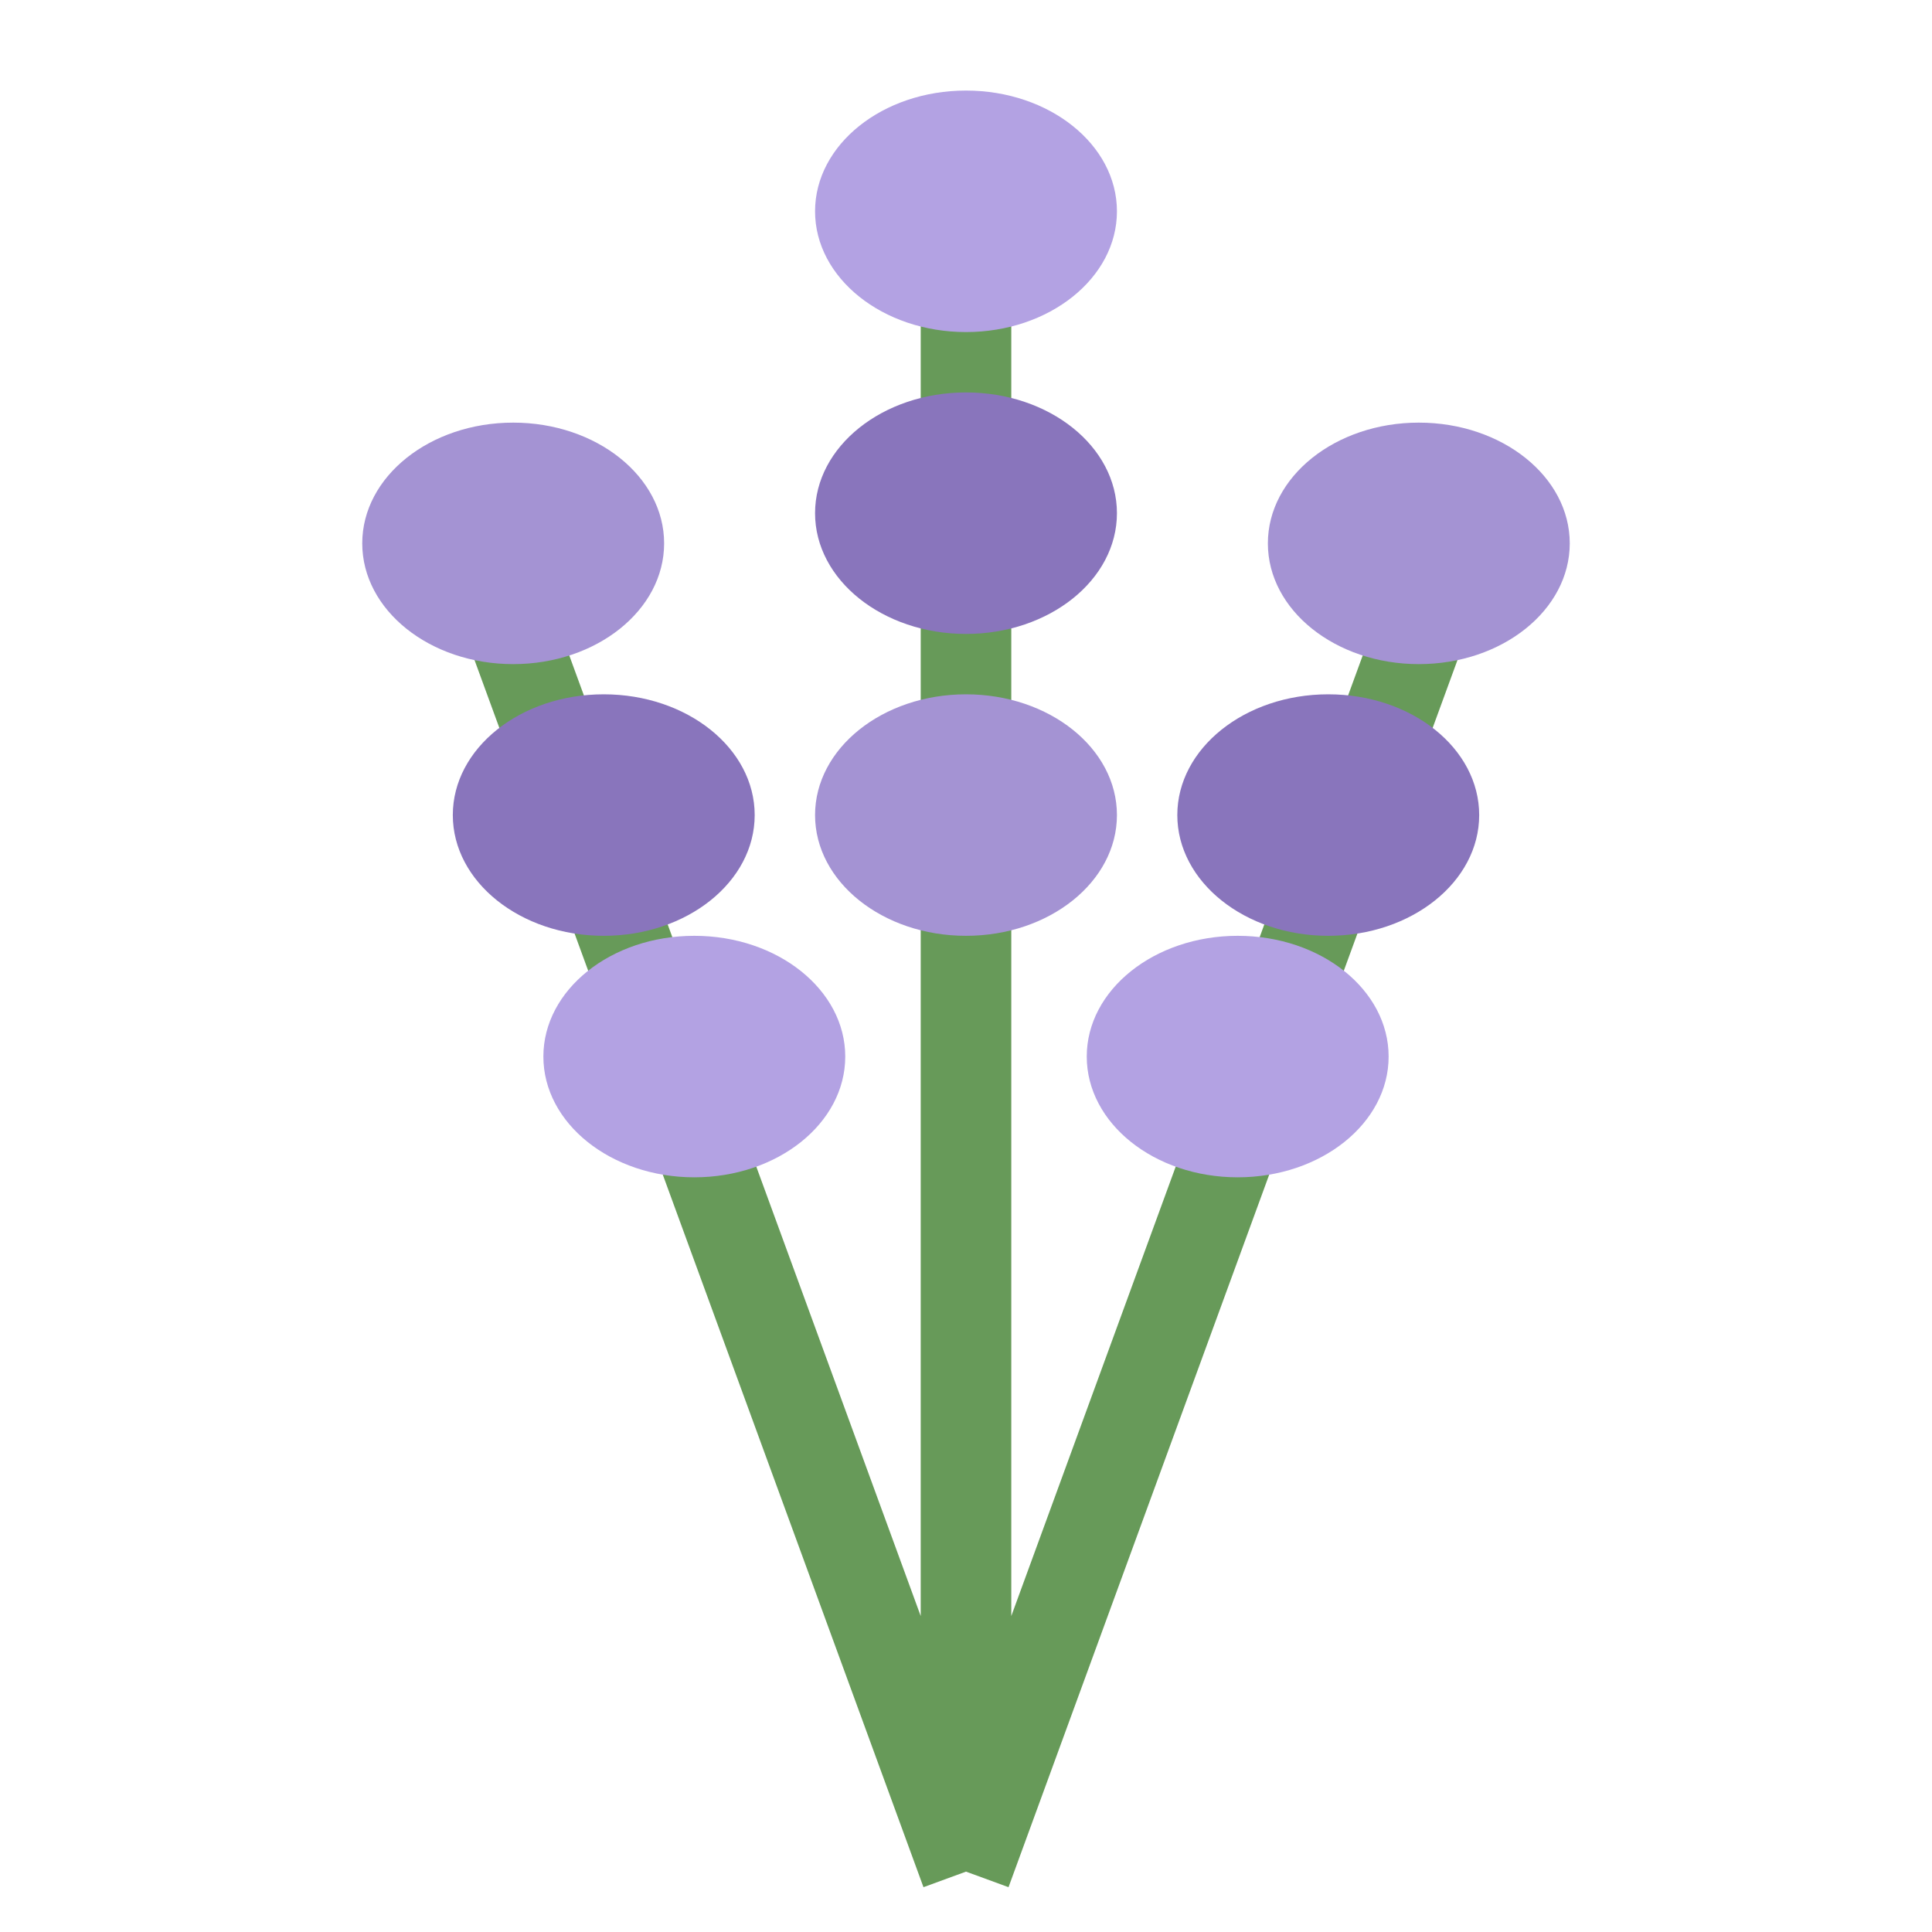
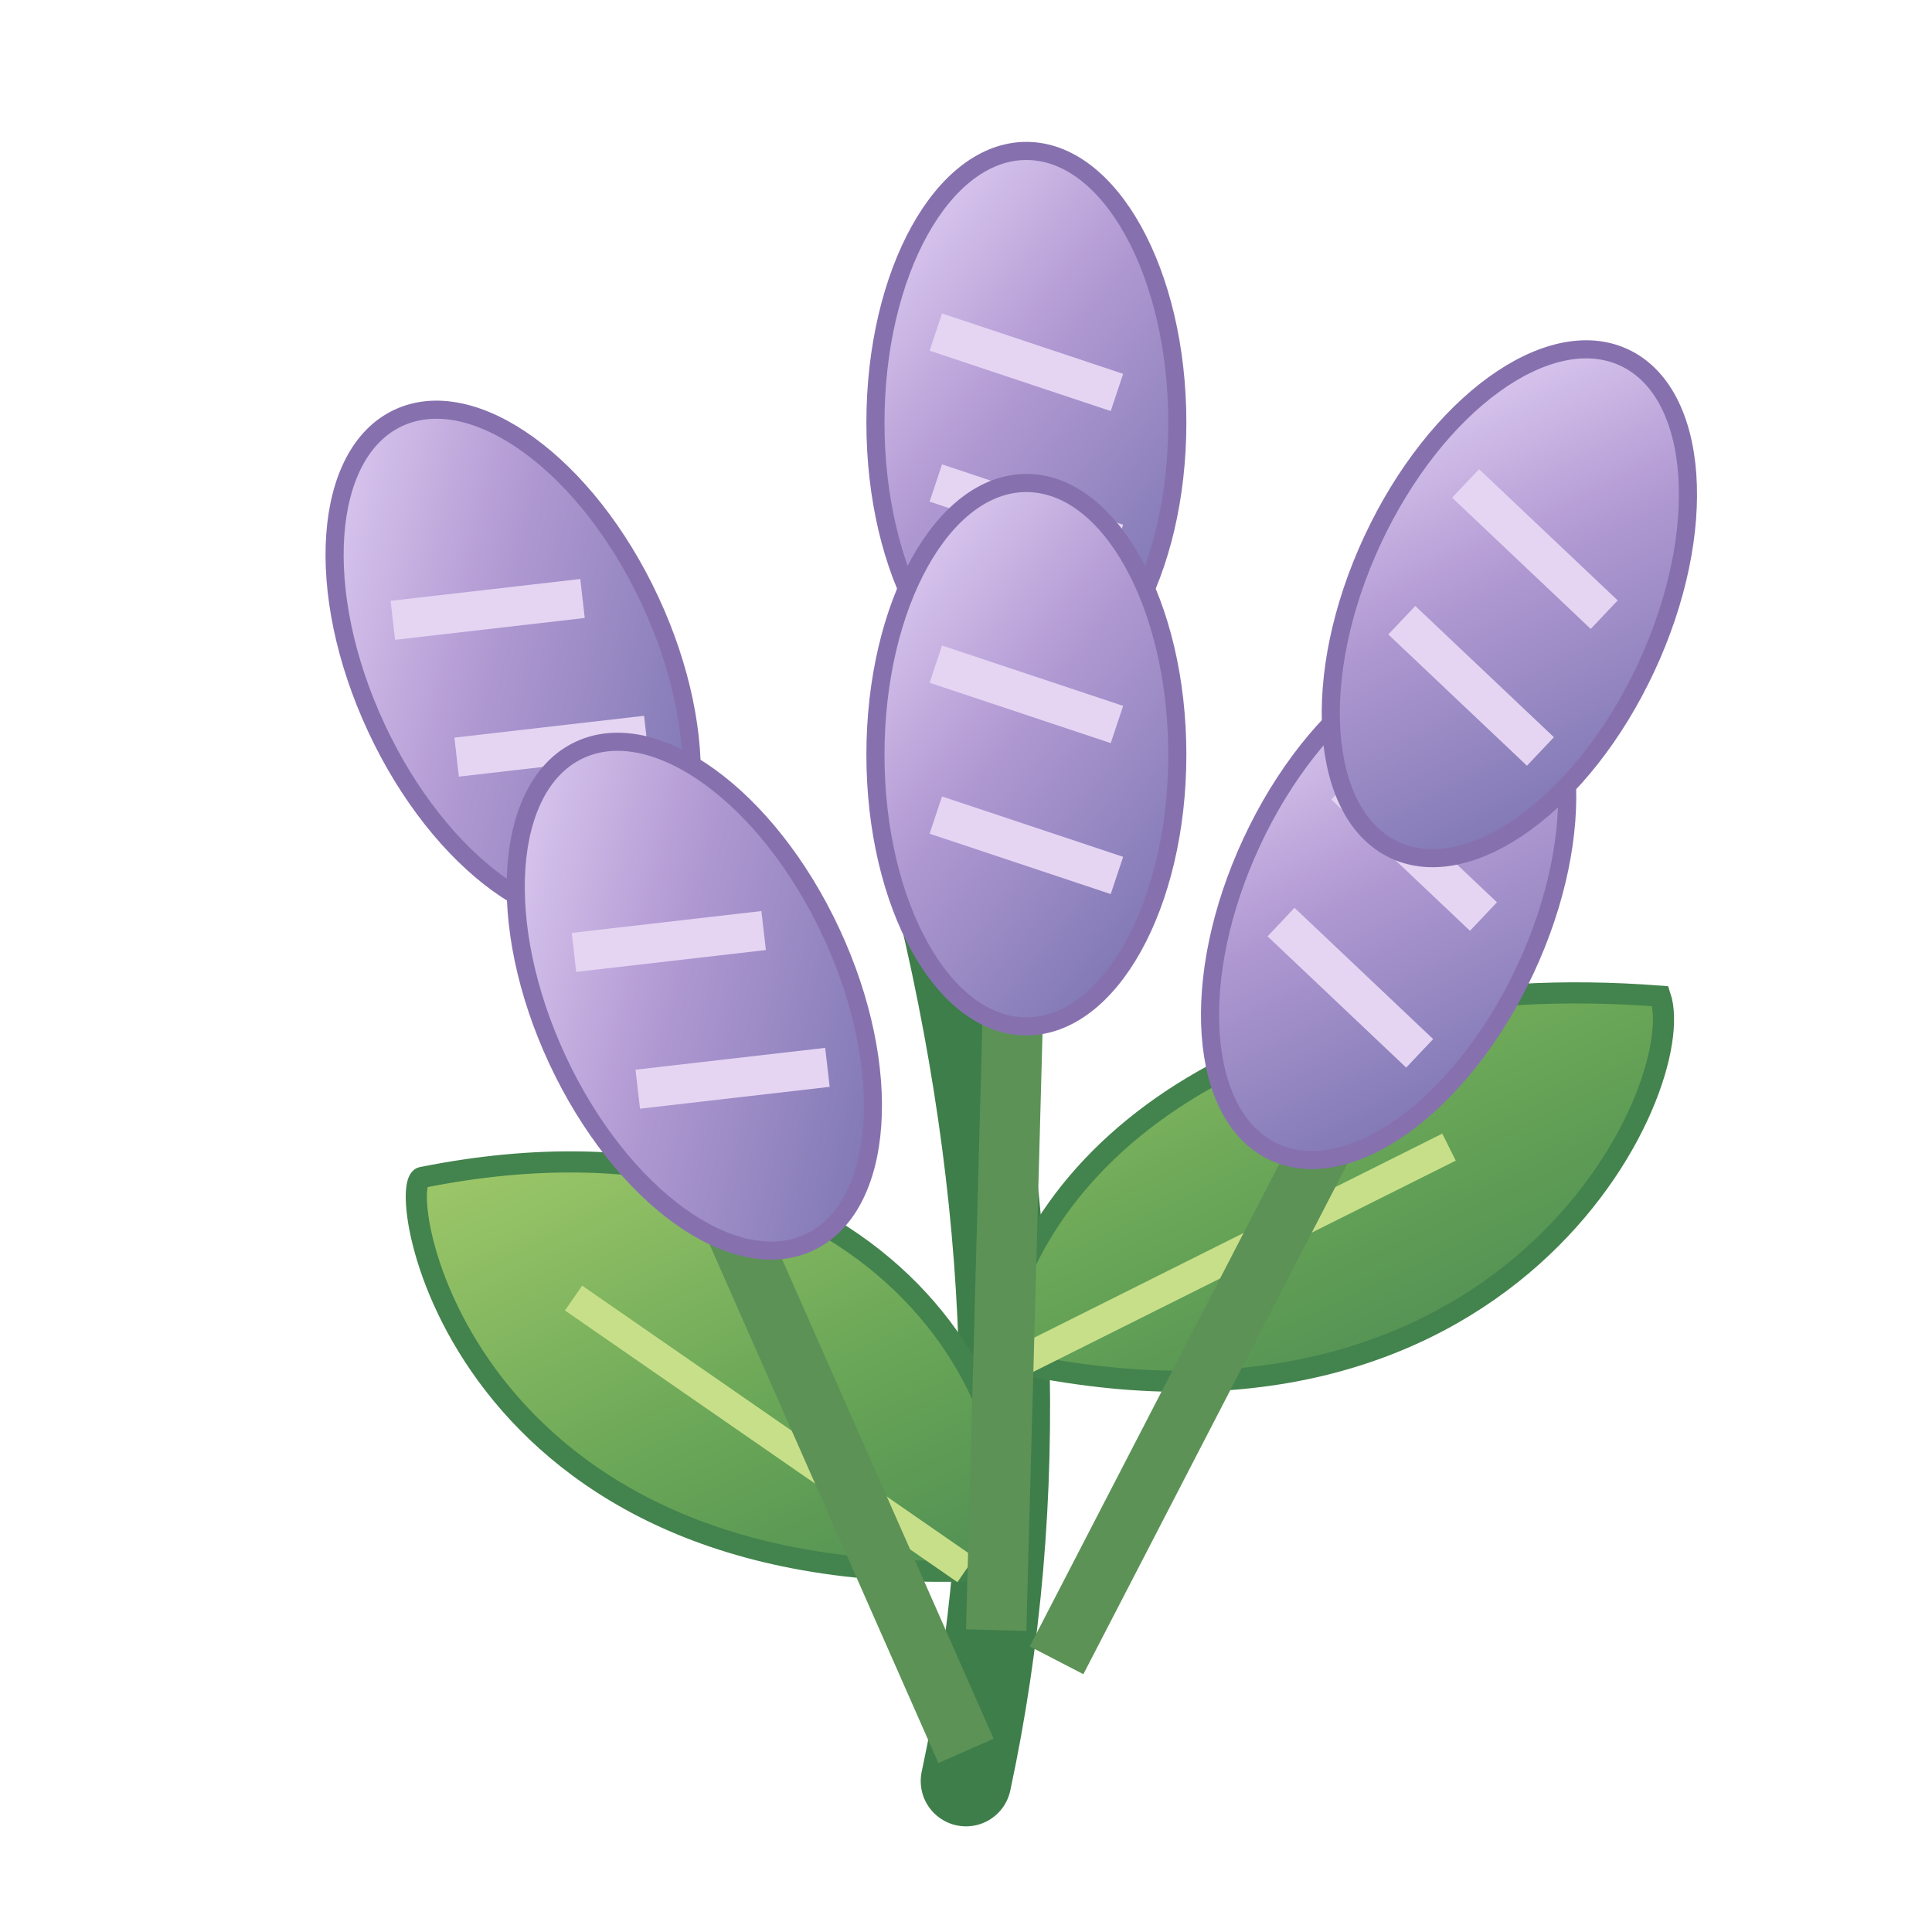
<svg xmlns="http://www.w3.org/2000/svg" width="64" height="64" viewBox="0 0 64 64">
-   <path d="M32 62L17 21m15 41V9m0 53l15-41" stroke="#679a59" stroke-width="3" />
-   <ellipse cx="17" cy="18" rx="5" ry="4" fill="#a493d3" />
-   <ellipse cx="20" cy="27" rx="5" ry="4" fill="#8975bc" />
-   <ellipse cx="23" cy="35" rx="5" ry="4" fill="#b3a2e3" />
-   <ellipse cx="32" cy="7" rx="5" ry="4" fill="#b3a2e3" />
-   <ellipse cx="32" cy="17" rx="5" ry="4" fill="#8975bc" />
-   <ellipse cx="32" cy="27" rx="5" ry="4" fill="#a493d3" />
-   <ellipse cx="47" cy="18" rx="5" ry="4" fill="#a493d3" />
-   <ellipse cx="44" cy="27" rx="5" ry="4" fill="#8975bc" />
-   <ellipse cx="41" cy="35" rx="5" ry="4" fill="#b3a2e3" />
+   <defs>
+     <linearGradient id="petal" x1="0" y1="0" x2=".7" y2="1">
+       <stop stop-color="#e9d8f9" />
+       <stop offset=".5" stop-color="#b29ad3" />
+       <stop offset="1" stop-color="#7f78b4" />
+     </linearGradient>
+     <linearGradient id="green" x1="0" y1="0" x2="1" y2="1">
+       <stop stop-color="#b6d771" />
+       <stop offset=".5" stop-color="#69a657" />
+       <stop offset="1" stop-color="#347650" />
+     </linearGradient>
+   </defs>
+   <path d="M32 59q3-14-1-30" stroke="#3e7e4a" stroke-width="3" fill="none" stroke-linecap="round" />
+   <path d="M33 52C15 53 13 39 14 39c15-3 21 8 19 13zm0-7c17 4 23-9 22-12-13-1-21 5-22 12z" fill="url(#green)" stroke="#43834d" stroke-width=".7" />
+   <path d="m19 43 13 9m16-14-14 7" stroke="#c8df8a" stroke-width="1" fill="none" />
+   <path d="m32 58-15-34m16 30 1-37m1 38 15-29" fill="none" stroke="#5c9256" stroke-width="2" />
+   <g transform="rotate(-25 17 22)">
+     <ellipse cx="17" cy="22" rx="5" ry="9" fill="url(#petal)" stroke="#8671ae" stroke-width=".6" />
+     <path d="m14 19 6 2m-6 3 6 2" stroke="#e5d5f3" stroke-width="1.3" />
+   </g>
+   <g transform="rotate(-25 23 33)">
+     <ellipse cx="23" cy="33" rx="5" ry="9" fill="url(#petal)" stroke="#8671ae" stroke-width=".6" />
+     <path d="m20 30 6 2m-6 3 6 2" stroke="#e5d5f3" stroke-width="1.3" />
+   </g>
+   <g transform="rotate(0 34 14)">
+     <ellipse cx="34" cy="14" rx="5" ry="9" fill="url(#petal)" stroke="#8671ae" stroke-width=".6" />
+     <path d="m31 11 6 2m-6 3 6 2" stroke="#e5d5f3" stroke-width="1.3" />
+   </g>
+   <g transform="rotate(0 34 25)">
+     <ellipse cx="34" cy="25" rx="5" ry="9" fill="url(#petal)" stroke="#8671ae" stroke-width=".6" />
+     <path d="m31 22 6 2m-6 3 6 2" stroke="#e5d5f3" stroke-width="1.3" />
+   </g>
+   <g transform="rotate(25 46 30)">
+     <ellipse cx="46" cy="30" rx="5" ry="9" fill="url(#petal)" stroke="#8671ae" stroke-width=".6" />
+     <path d="m43 27 6 2m-6 3 6 2" stroke="#e5d5f3" stroke-width="1.3" />
+   </g>
+   <g transform="rotate(25 50 20)">
+     <ellipse cx="50" cy="20" rx="5" ry="9" fill="url(#petal)" stroke="#8671ae" stroke-width=".6" />
+     <path d="m47 17 6 2m-6 3 6 2" stroke="#e5d5f3" stroke-width="1.3" />
+   </g>
</svg>
